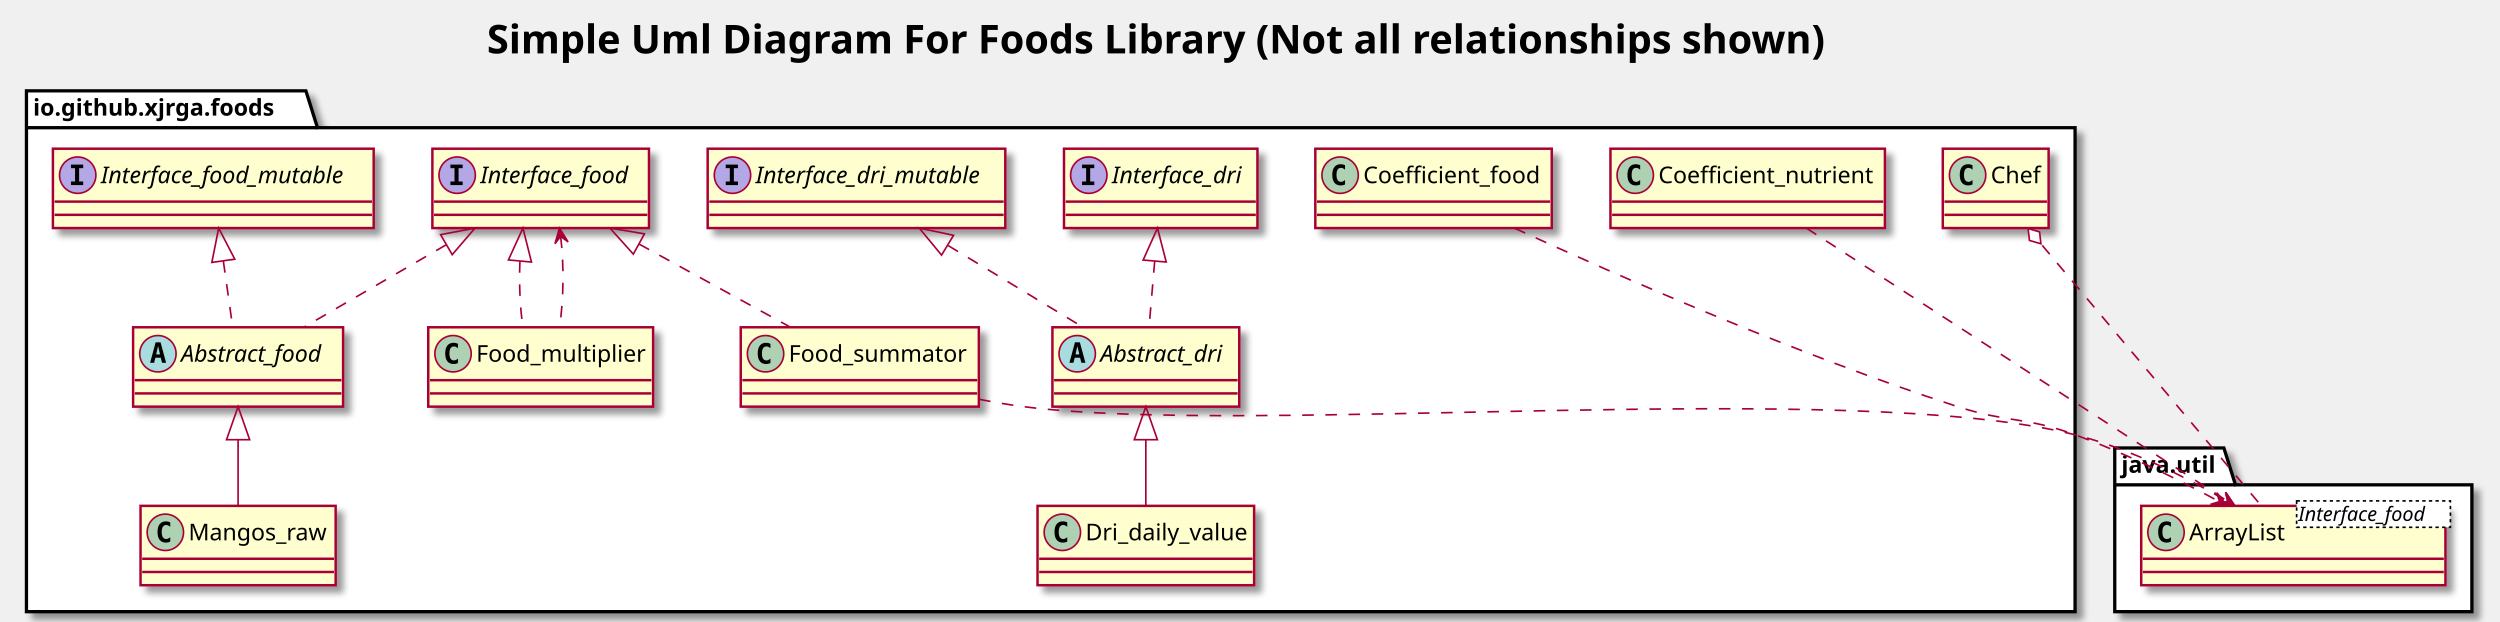
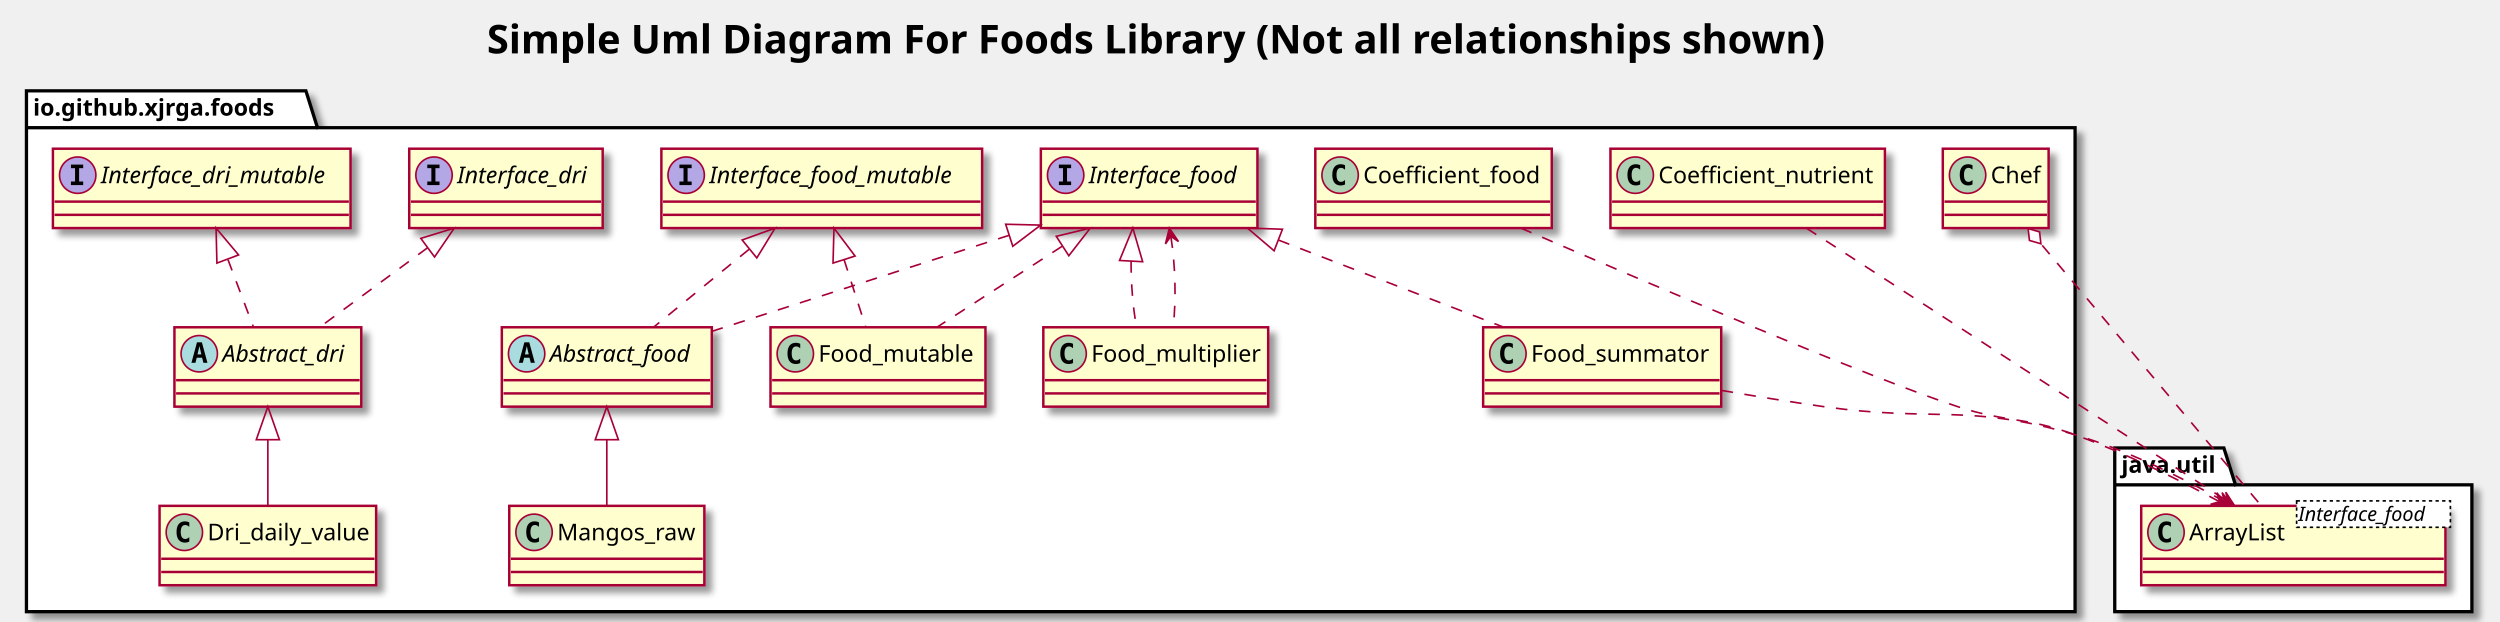
<svg xmlns="http://www.w3.org/2000/svg" contentScriptType="application/ecmascript" contentStyleType="text/css" height="376px" preserveAspectRatio="none" style="width:1512px;height:376px;" version="1.1" viewBox="0 0 1512 376" width="1512px" zoomAndPan="magnify">
  <defs>
-     <filter height="300%" id="f1iuk36d9wfezw" width="300%" x="-1" y="-1">
+     <filter height="300%" id="f1tmjwss0sq7zl" width="300%" x="-1" y="-1">
      <feGaussianBlur result="blurOut" stdDeviation="2.0" />
      <feColorMatrix in="blurOut" result="blurOut2" type="matrix" values="0 0 0 0 0 0 0 0 0 0 0 0 0 0 0 0 0 0 .4 0" />
      <feOffset dx="4.0" dy="4.0" in="blurOut2" result="blurOut3" />
      <feBlend in="SourceGraphic" in2="blurOut3" mode="normal" />
    </filter>
  </defs>
  <g>
    <rect fill="none" height="37.938" style="stroke:none;stroke-width:1.0;" width="919" x="289.5" y="5" />
    <text fill="#000000" font-family="sans-serif" font-size="24" font-weight="bold" lengthAdjust="spacing" textLength="909" x="294.5" y="32.277">Simple Uml Diagram For Foods Library (Not all relationships shown)</text>
-     <polygon fill="#FFFFFF" filter="url(#f1iuk36d9wfezw)" points="1279,270.938,1345,270.938,1352,293.234,1495,293.234,1495,369.938,1279,369.938,1279,270.938" style="stroke:#000000;stroke-width:2.0;" />
+     <polygon fill="#FFFFFF" filter="url(#f1tmjwss0sq7zl)" points="1279,270.938,1345,270.938,1352,293.234,1495,293.234,1495,369.938,1279,369.938,1279,270.938" style="stroke:#000000;stroke-width:2.0;" />
    <line style="stroke:#000000;stroke-width:2.0;" x1="1279" x2="1352" y1="293.234" y2="293.234" />
    <text fill="#000000" font-family="sans-serif" font-size="14" font-weight="bold" lengthAdjust="spacing" textLength="60" x="1283" y="285.933">java.util</text>
-     <polygon fill="#FFFFFF" filter="url(#f1iuk36d9wfezw)" points="16,54.938,185,54.938,192,77.234,1255,77.234,1255,369.938,16,369.938,16,54.938" style="stroke:#000000;stroke-width:2.0;" />
+     <polygon fill="#FFFFFF" filter="url(#f1tmjwss0sq7zl)" points="16,54.938,185,54.938,192,77.234,1255,77.234,1255,369.938,16,369.938,16,54.938" style="stroke:#000000;stroke-width:2.0;" />
    <line style="stroke:#000000;stroke-width:2.0;" x1="16" x2="192" y1="77.234" y2="77.234" />
    <text fill="#000000" font-family="sans-serif" font-size="14" font-weight="bold" lengthAdjust="spacing" textLength="163" x="20" y="69.933">io.github.xjrga.foods</text>
-     <rect codeLine="8" fill="#FEFECE" filter="url(#f1iuk36d9wfezw)" height="48" id="java.util.ArrayList" style="stroke:#A80036;stroke-width:1.5;" width="184" x="1295" y="305.938" />
+     <rect codeLine="8" fill="#FEFECE" filter="url(#f1tmjwss0sq7zl)" height="48" id="java.util.ArrayList" style="stroke:#A80036;stroke-width:1.5;" width="184" x="1295" y="305.938" />
    <ellipse cx="1310" cy="321.938" fill="#ADD1B2" rx="11" ry="11" style="stroke:#A80036;stroke-width:1.0;" />
    <path d="M1312.969,327.578 Q1312.391,327.875 1311.75,328.016 Q1311.109,328.172 1310.406,328.172 Q1307.906,328.172 1306.578,326.531 Q1305.266,324.875 1305.266,321.75 Q1305.266,318.625 1306.578,316.969 Q1307.906,315.312 1310.406,315.312 Q1311.109,315.312 1311.75,315.469 Q1312.406,315.625 1312.969,315.922 L1312.969,318.641 Q1312.344,318.062 1311.75,317.797 Q1311.156,317.516 1310.531,317.516 Q1309.188,317.516 1308.5,318.594 Q1307.812,319.656 1307.812,321.75 Q1307.812,323.844 1308.5,324.922 Q1309.188,325.984 1310.531,325.984 Q1311.156,325.984 1311.75,325.719 Q1312.344,325.438 1312.969,324.859 L1312.969,327.578 Z " fill="#000000" />
    <text fill="#000000" font-family="sans-serif" font-size="14" lengthAdjust="spacing" textLength="57" x="1324" y="326.784">ArrayList</text>
    <rect fill="#FFFFFF" height="15.969" style="stroke:#000000;stroke-width:1.0;stroke-dasharray:2.0,2.0;" width="93" x="1389" y="302.938" />
    <text fill="#000000" font-family="sans-serif" font-size="12" font-style="italic" lengthAdjust="spacing" textLength="91" x="1390" y="315.076">Interface_food</text>
    <line style="stroke:#A80036;stroke-width:1.5;" x1="1296" x2="1478" y1="337.938" y2="337.938" />
    <line style="stroke:#A80036;stroke-width:1.5;" x1="1296" x2="1478" y1="345.938" y2="345.938" />
-     <rect codeLine="9" fill="#FEFECE" filter="url(#f1iuk36d9wfezw)" height="48" id="io.github.xjrga.foods.Interface_dri" style="stroke:#A80036;stroke-width:1.5;" width="117" x="643.5" y="89.938" />
-     <ellipse cx="658.5" cy="105.938" fill="#B4A7E5" rx="11" ry="11" style="stroke:#A80036;stroke-width:1.0;" />
-     <path d="M654.422,101.703 L654.422,99.547 L661.812,99.547 L661.812,101.703 L659.344,101.703 L659.344,109.781 L661.812,109.781 L661.812,111.938 L654.422,111.938 L654.422,109.781 L656.891,109.781 L656.891,101.703 L654.422,101.703 Z " fill="#000000" />
-     <text fill="#000000" font-family="sans-serif" font-size="14" font-style="italic" lengthAdjust="spacing" textLength="85" x="672.5" y="110.784">Interface_dri</text>
-     <line style="stroke:#A80036;stroke-width:1.5;" x1="644.5" x2="759.5" y1="121.938" y2="121.938" />
-     <line style="stroke:#A80036;stroke-width:1.5;" x1="644.5" x2="759.5" y1="129.938" y2="129.938" />
-     <rect codeLine="10" fill="#FEFECE" filter="url(#f1iuk36d9wfezw)" height="48" id="io.github.xjrga.foods.Interface_dri_mutable" style="stroke:#A80036;stroke-width:1.5;" width="180" x="428" y="89.938" />
-     <ellipse cx="443" cy="105.938" fill="#B4A7E5" rx="11" ry="11" style="stroke:#A80036;stroke-width:1.0;" />
-     <path d="M438.922,101.703 L438.922,99.547 L446.312,99.547 L446.312,101.703 L443.844,101.703 L443.844,109.781 L446.312,109.781 L446.312,111.938 L438.922,111.938 L438.922,109.781 L441.391,109.781 L441.391,101.703 L438.922,101.703 Z " fill="#000000" />
-     <text fill="#000000" font-family="sans-serif" font-size="14" font-style="italic" lengthAdjust="spacing" textLength="148" x="457" y="110.784">Interface_dri_mutable</text>
-     <line style="stroke:#A80036;stroke-width:1.5;" x1="429" x2="607" y1="121.938" y2="121.938" />
-     <line style="stroke:#A80036;stroke-width:1.5;" x1="429" x2="607" y1="129.938" y2="129.938" />
-     <rect codeLine="11" fill="#FEFECE" filter="url(#f1iuk36d9wfezw)" height="48" id="io.github.xjrga.foods.Interface_food" style="stroke:#A80036;stroke-width:1.5;" width="131" x="261.5" y="89.938" />
-     <ellipse cx="276.5" cy="105.938" fill="#B4A7E5" rx="11" ry="11" style="stroke:#A80036;stroke-width:1.0;" />
-     <path d="M272.422,101.703 L272.422,99.547 L279.812,99.547 L279.812,101.703 L277.344,101.703 L277.344,109.781 L279.812,109.781 L279.812,111.938 L272.422,111.938 L272.422,109.781 L274.891,109.781 L274.891,101.703 L272.422,101.703 Z " fill="#000000" />
-     <text fill="#000000" font-family="sans-serif" font-size="14" font-style="italic" lengthAdjust="spacing" textLength="99" x="290.5" y="110.784">Interface_food</text>
-     <line style="stroke:#A80036;stroke-width:1.5;" x1="262.5" x2="391.5" y1="121.938" y2="121.938" />
-     <line style="stroke:#A80036;stroke-width:1.5;" x1="262.5" x2="391.5" y1="129.938" y2="129.938" />
-     <rect codeLine="12" fill="#FEFECE" filter="url(#f1iuk36d9wfezw)" height="48" id="io.github.xjrga.foods.Interface_food_mutable" style="stroke:#A80036;stroke-width:1.5;" width="194" x="32" y="89.938" />
+     <rect codeLine="9" fill="#FEFECE" filter="url(#f1tmjwss0sq7zl)" height="48" id="io.github.xjrga.foods.Interface_dri" style="stroke:#A80036;stroke-width:1.5;" width="117" x="247.5" y="89.938" />
+     <ellipse cx="262.5" cy="105.938" fill="#B4A7E5" rx="11" ry="11" style="stroke:#A80036;stroke-width:1.0;" />
+     <path d="M258.422,101.703 L258.422,99.547 L265.812,99.547 L265.812,101.703 L263.344,101.703 L263.344,109.781 L265.812,109.781 L265.812,111.938 L258.422,111.938 L258.422,109.781 L260.891,109.781 L260.891,101.703 L258.422,101.703 Z " fill="#000000" />
+     <text fill="#000000" font-family="sans-serif" font-size="14" font-style="italic" lengthAdjust="spacing" textLength="85" x="276.5" y="110.784">Interface_dri</text>
+     <line style="stroke:#A80036;stroke-width:1.5;" x1="248.5" x2="363.5" y1="121.938" y2="121.938" />
+     <line style="stroke:#A80036;stroke-width:1.5;" x1="248.5" x2="363.5" y1="129.938" y2="129.938" />
+     <rect codeLine="10" fill="#FEFECE" filter="url(#f1tmjwss0sq7zl)" height="48" id="io.github.xjrga.foods.Interface_dri_mutable" style="stroke:#A80036;stroke-width:1.5;" width="180" x="32" y="89.938" />
    <ellipse cx="47" cy="105.938" fill="#B4A7E5" rx="11" ry="11" style="stroke:#A80036;stroke-width:1.0;" />
    <path d="M42.922,101.703 L42.922,99.547 L50.312,99.547 L50.312,101.703 L47.844,101.703 L47.844,109.781 L50.312,109.781 L50.312,111.938 L42.922,111.938 L42.922,109.781 L45.391,109.781 L45.391,101.703 L42.922,101.703 Z " fill="#000000" />
-     <text fill="#000000" font-family="sans-serif" font-size="14" font-style="italic" lengthAdjust="spacing" textLength="162" x="61" y="110.784">Interface_food_mutable</text>
-     <line style="stroke:#A80036;stroke-width:1.5;" x1="33" x2="225" y1="121.938" y2="121.938" />
-     <line style="stroke:#A80036;stroke-width:1.5;" x1="33" x2="225" y1="129.938" y2="129.938" />
-     <rect codeLine="14" fill="#FEFECE" filter="url(#f1iuk36d9wfezw)" height="48" id="io.github.xjrga.foods.Abstract_dri" style="stroke:#A80036;stroke-width:1.5;" width="113" x="636.5" y="197.938" />
-     <ellipse cx="651.5" cy="213.938" fill="#A9DCDF" rx="11" ry="11" style="stroke:#A80036;stroke-width:1.0;" />
-     <path d="M651.609,209.281 L650.453,214.359 L652.781,214.359 L651.609,209.281 Z M650.125,207.047 L653.109,207.047 L656.469,219.438 L654.016,219.438 L653.25,216.375 L649.969,216.375 L649.219,219.438 L646.781,219.438 L650.125,207.047 Z " fill="#000000" />
-     <text fill="#000000" font-family="sans-serif" font-size="14" font-style="italic" lengthAdjust="spacing" textLength="81" x="665.5" y="218.784">Abstract_dri</text>
-     <line style="stroke:#A80036;stroke-width:1.5;" x1="637.5" x2="748.5" y1="229.938" y2="229.938" />
-     <line style="stroke:#A80036;stroke-width:1.5;" x1="637.5" x2="748.5" y1="237.938" y2="237.938" />
-     <rect codeLine="16" fill="#FEFECE" filter="url(#f1iuk36d9wfezw)" height="48" id="io.github.xjrga.foods.Abstract_food" style="stroke:#A80036;stroke-width:1.5;" width="127" x="80.5" y="197.938" />
-     <ellipse cx="95.5" cy="213.938" fill="#A9DCDF" rx="11" ry="11" style="stroke:#A80036;stroke-width:1.0;" />
-     <path d="M95.609,209.281 L94.453,214.359 L96.781,214.359 L95.609,209.281 Z M94.125,207.047 L97.109,207.047 L100.469,219.438 L98.016,219.438 L97.25,216.375 L93.969,216.375 L93.219,219.438 L90.781,219.438 L94.125,207.047 Z " fill="#000000" />
-     <text fill="#000000" font-family="sans-serif" font-size="14" font-style="italic" lengthAdjust="spacing" textLength="95" x="109.5" y="218.784">Abstract_food</text>
-     <line style="stroke:#A80036;stroke-width:1.5;" x1="81.5" x2="206.5" y1="229.938" y2="229.938" />
-     <line style="stroke:#A80036;stroke-width:1.5;" x1="81.5" x2="206.5" y1="237.938" y2="237.938" />
-     <rect codeLine="17" fill="#FEFECE" filter="url(#f1iuk36d9wfezw)" height="48" id="io.github.xjrga.foods.Food_multiplier" style="stroke:#A80036;stroke-width:1.5;" width="136" x="259" y="197.938" />
-     <ellipse cx="274" cy="213.938" fill="#ADD1B2" rx="11" ry="11" style="stroke:#A80036;stroke-width:1.0;" />
-     <path d="M276.969,219.578 Q276.391,219.875 275.75,220.016 Q275.109,220.172 274.406,220.172 Q271.906,220.172 270.578,218.531 Q269.266,216.875 269.266,213.75 Q269.266,210.625 270.578,208.969 Q271.906,207.312 274.406,207.312 Q275.109,207.312 275.75,207.469 Q276.406,207.625 276.969,207.922 L276.969,210.641 Q276.344,210.062 275.75,209.797 Q275.156,209.516 274.531,209.516 Q273.188,209.516 272.5,210.594 Q271.812,211.656 271.812,213.75 Q271.812,215.844 272.5,216.922 Q273.188,217.984 274.531,217.984 Q275.156,217.984 275.75,217.719 Q276.344,217.438 276.969,216.859 L276.969,219.578 Z " fill="#000000" />
-     <text fill="#000000" font-family="sans-serif" font-size="14" lengthAdjust="spacing" textLength="104" x="288" y="218.784">Food_multiplier</text>
-     <line style="stroke:#A80036;stroke-width:1.5;" x1="260" x2="394" y1="229.938" y2="229.938" />
-     <line style="stroke:#A80036;stroke-width:1.5;" x1="260" x2="394" y1="237.938" y2="237.938" />
-     <rect codeLine="18" fill="#FEFECE" filter="url(#f1iuk36d9wfezw)" height="48" id="io.github.xjrga.foods.Food_summator" style="stroke:#A80036;stroke-width:1.5;" width="144" x="448" y="197.938" />
-     <ellipse cx="463" cy="213.938" fill="#ADD1B2" rx="11" ry="11" style="stroke:#A80036;stroke-width:1.0;" />
-     <path d="M465.969,219.578 Q465.391,219.875 464.75,220.016 Q464.109,220.172 463.406,220.172 Q460.906,220.172 459.578,218.531 Q458.266,216.875 458.266,213.75 Q458.266,210.625 459.578,208.969 Q460.906,207.312 463.406,207.312 Q464.109,207.312 464.75,207.469 Q465.406,207.625 465.969,207.922 L465.969,210.641 Q465.344,210.062 464.75,209.797 Q464.156,209.516 463.531,209.516 Q462.188,209.516 461.5,210.594 Q460.812,211.656 460.812,213.75 Q460.812,215.844 461.5,216.922 Q462.188,217.984 463.531,217.984 Q464.156,217.984 464.75,217.719 Q465.344,217.438 465.969,216.859 L465.969,219.578 Z " fill="#000000" />
-     <text fill="#000000" font-family="sans-serif" font-size="14" lengthAdjust="spacing" textLength="112" x="477" y="218.784">Food_summator</text>
-     <line style="stroke:#A80036;stroke-width:1.5;" x1="449" x2="591" y1="229.938" y2="229.938" />
-     <line style="stroke:#A80036;stroke-width:1.5;" x1="449" x2="591" y1="237.938" y2="237.938" />
-     <rect codeLine="19" fill="#FEFECE" filter="url(#f1iuk36d9wfezw)" height="48" id="io.github.xjrga.foods.Mangos_raw" style="stroke:#A80036;stroke-width:1.5;" width="118" x="85" y="305.938" />
-     <ellipse cx="100" cy="321.938" fill="#ADD1B2" rx="11" ry="11" style="stroke:#A80036;stroke-width:1.0;" />
-     <path d="M102.969,327.578 Q102.391,327.875 101.75,328.016 Q101.109,328.172 100.406,328.172 Q97.906,328.172 96.578,326.531 Q95.266,324.875 95.266,321.75 Q95.266,318.625 96.578,316.969 Q97.906,315.312 100.406,315.312 Q101.109,315.312 101.75,315.469 Q102.406,315.625 102.969,315.922 L102.969,318.641 Q102.344,318.062 101.75,317.797 Q101.156,317.516 100.531,317.516 Q99.188,317.516 98.5,318.594 Q97.812,319.656 97.812,321.75 Q97.812,323.844 98.5,324.922 Q99.188,325.984 100.531,325.984 Q101.156,325.984 101.75,325.719 Q102.344,325.438 102.969,324.859 L102.969,327.578 Z " fill="#000000" />
-     <text fill="#000000" font-family="sans-serif" font-size="14" lengthAdjust="spacing" textLength="86" x="114" y="326.784">Mangos_raw</text>
-     <line style="stroke:#A80036;stroke-width:1.5;" x1="86" x2="202" y1="337.938" y2="337.938" />
-     <line style="stroke:#A80036;stroke-width:1.5;" x1="86" x2="202" y1="345.938" y2="345.938" />
-     <rect codeLine="20" fill="#FEFECE" filter="url(#f1iuk36d9wfezw)" height="48" id="io.github.xjrga.foods.Dri_daily_value" style="stroke:#A80036;stroke-width:1.5;" width="131" x="627.5" y="305.938" />
-     <ellipse cx="642.5" cy="321.938" fill="#ADD1B2" rx="11" ry="11" style="stroke:#A80036;stroke-width:1.0;" />
-     <path d="M645.469,327.578 Q644.891,327.875 644.25,328.016 Q643.609,328.172 642.906,328.172 Q640.406,328.172 639.078,326.531 Q637.766,324.875 637.766,321.75 Q637.766,318.625 639.078,316.969 Q640.406,315.312 642.906,315.312 Q643.609,315.312 644.25,315.469 Q644.906,315.625 645.469,315.922 L645.469,318.641 Q644.844,318.062 644.25,317.797 Q643.656,317.516 643.031,317.516 Q641.688,317.516 641,318.594 Q640.312,319.656 640.312,321.75 Q640.312,323.844 641,324.922 Q641.688,325.984 643.031,325.984 Q643.656,325.984 644.25,325.719 Q644.844,325.438 645.469,324.859 L645.469,327.578 Z " fill="#000000" />
-     <text fill="#000000" font-family="sans-serif" font-size="14" lengthAdjust="spacing" textLength="99" x="656.5" y="326.784">Dri_daily_value</text>
-     <line style="stroke:#A80036;stroke-width:1.5;" x1="628.5" x2="757.5" y1="337.938" y2="337.938" />
-     <line style="stroke:#A80036;stroke-width:1.5;" x1="628.5" x2="757.5" y1="345.938" y2="345.938" />
-     <rect fill="#FEFECE" filter="url(#f1iuk36d9wfezw)" height="48" id="io.github.xjrga.foods.Coefficient_food" style="stroke:#A80036;stroke-width:1.5;" width="143" x="795.5" y="89.938" />
+     <text fill="#000000" font-family="sans-serif" font-size="14" font-style="italic" lengthAdjust="spacing" textLength="148" x="61" y="110.784">Interface_dri_mutable</text>
+     <line style="stroke:#A80036;stroke-width:1.5;" x1="33" x2="211" y1="121.938" y2="121.938" />
+     <line style="stroke:#A80036;stroke-width:1.5;" x1="33" x2="211" y1="129.938" y2="129.938" />
+     <rect codeLine="11" fill="#FEFECE" filter="url(#f1tmjwss0sq7zl)" height="48" id="io.github.xjrga.foods.Interface_food" style="stroke:#A80036;stroke-width:1.5;" width="131" x="629.5" y="89.938" />
+     <ellipse cx="644.5" cy="105.938" fill="#B4A7E5" rx="11" ry="11" style="stroke:#A80036;stroke-width:1.0;" />
+     <path d="M640.422,101.703 L640.422,99.547 L647.812,99.547 L647.812,101.703 L645.344,101.703 L645.344,109.781 L647.812,109.781 L647.812,111.938 L640.422,111.938 L640.422,109.781 L642.891,109.781 L642.891,101.703 L640.422,101.703 Z " fill="#000000" />
+     <text fill="#000000" font-family="sans-serif" font-size="14" font-style="italic" lengthAdjust="spacing" textLength="99" x="658.5" y="110.784">Interface_food</text>
+     <line style="stroke:#A80036;stroke-width:1.5;" x1="630.5" x2="759.5" y1="121.938" y2="121.938" />
+     <line style="stroke:#A80036;stroke-width:1.5;" x1="630.5" x2="759.5" y1="129.938" y2="129.938" />
+     <rect codeLine="12" fill="#FEFECE" filter="url(#f1tmjwss0sq7zl)" height="48" id="io.github.xjrga.foods.Interface_food_mutable" style="stroke:#A80036;stroke-width:1.5;" width="194" x="400" y="89.938" />
+     <ellipse cx="415" cy="105.938" fill="#B4A7E5" rx="11" ry="11" style="stroke:#A80036;stroke-width:1.0;" />
+     <path d="M410.922,101.703 L410.922,99.547 L418.312,99.547 L418.312,101.703 L415.844,101.703 L415.844,109.781 L418.312,109.781 L418.312,111.938 L410.922,111.938 L410.922,109.781 L413.391,109.781 L413.391,101.703 L410.922,101.703 Z " fill="#000000" />
+     <text fill="#000000" font-family="sans-serif" font-size="14" font-style="italic" lengthAdjust="spacing" textLength="162" x="429" y="110.784">Interface_food_mutable</text>
+     <line style="stroke:#A80036;stroke-width:1.5;" x1="401" x2="593" y1="121.938" y2="121.938" />
+     <line style="stroke:#A80036;stroke-width:1.5;" x1="401" x2="593" y1="129.938" y2="129.938" />
+     <rect codeLine="14" fill="#FEFECE" filter="url(#f1tmjwss0sq7zl)" height="48" id="io.github.xjrga.foods.Abstract_dri" style="stroke:#A80036;stroke-width:1.5;" width="113" x="105.5" y="197.938" />
+     <ellipse cx="120.5" cy="213.938" fill="#A9DCDF" rx="11" ry="11" style="stroke:#A80036;stroke-width:1.0;" />
+     <path d="M120.609,209.281 L119.453,214.359 L121.781,214.359 L120.609,209.281 Z M119.125,207.047 L122.109,207.047 L125.469,219.438 L123.016,219.438 L122.25,216.375 L118.969,216.375 L118.219,219.438 L115.781,219.438 L119.125,207.047 Z " fill="#000000" />
+     <text fill="#000000" font-family="sans-serif" font-size="14" font-style="italic" lengthAdjust="spacing" textLength="81" x="134.5" y="218.784">Abstract_dri</text>
+     <line style="stroke:#A80036;stroke-width:1.5;" x1="106.5" x2="217.5" y1="229.938" y2="229.938" />
+     <line style="stroke:#A80036;stroke-width:1.5;" x1="106.5" x2="217.5" y1="237.938" y2="237.938" />
+     <rect codeLine="16" fill="#FEFECE" filter="url(#f1tmjwss0sq7zl)" height="48" id="io.github.xjrga.foods.Abstract_food" style="stroke:#A80036;stroke-width:1.5;" width="127" x="303.5" y="197.938" />
+     <ellipse cx="318.5" cy="213.938" fill="#A9DCDF" rx="11" ry="11" style="stroke:#A80036;stroke-width:1.0;" />
+     <path d="M318.609,209.281 L317.453,214.359 L319.781,214.359 L318.609,209.281 Z M317.125,207.047 L320.109,207.047 L323.469,219.438 L321.016,219.438 L320.25,216.375 L316.969,216.375 L316.219,219.438 L313.781,219.438 L317.125,207.047 Z " fill="#000000" />
+     <text fill="#000000" font-family="sans-serif" font-size="14" font-style="italic" lengthAdjust="spacing" textLength="95" x="332.5" y="218.784">Abstract_food</text>
+     <line style="stroke:#A80036;stroke-width:1.5;" x1="304.5" x2="429.5" y1="229.938" y2="229.938" />
+     <line style="stroke:#A80036;stroke-width:1.5;" x1="304.5" x2="429.5" y1="237.938" y2="237.938" />
+     <rect codeLine="18" fill="#FEFECE" filter="url(#f1tmjwss0sq7zl)" height="48" id="io.github.xjrga.foods.Food_mutable" style="stroke:#A80036;stroke-width:1.5;" width="130" x="466" y="197.938" />
+     <ellipse cx="481" cy="213.938" fill="#ADD1B2" rx="11" ry="11" style="stroke:#A80036;stroke-width:1.0;" />
+     <path d="M483.969,219.578 Q483.391,219.875 482.75,220.016 Q482.109,220.172 481.406,220.172 Q478.906,220.172 477.578,218.531 Q476.266,216.875 476.266,213.75 Q476.266,210.625 477.578,208.969 Q478.906,207.312 481.406,207.312 Q482.109,207.312 482.75,207.469 Q483.406,207.625 483.969,207.922 L483.969,210.641 Q483.344,210.062 482.75,209.797 Q482.156,209.516 481.531,209.516 Q480.188,209.516 479.5,210.594 Q478.812,211.656 478.812,213.75 Q478.812,215.844 479.5,216.922 Q480.188,217.984 481.531,217.984 Q482.156,217.984 482.75,217.719 Q483.344,217.438 483.969,216.859 L483.969,219.578 Z " fill="#000000" />
+     <text fill="#000000" font-family="sans-serif" font-size="14" lengthAdjust="spacing" textLength="98" x="495" y="218.784">Food_mutable</text>
+     <line style="stroke:#A80036;stroke-width:1.5;" x1="467" x2="595" y1="229.938" y2="229.938" />
+     <line style="stroke:#A80036;stroke-width:1.5;" x1="467" x2="595" y1="237.938" y2="237.938" />
+     <rect codeLine="19" fill="#FEFECE" filter="url(#f1tmjwss0sq7zl)" height="48" id="io.github.xjrga.foods.Food_multiplier" style="stroke:#A80036;stroke-width:1.5;" width="136" x="631" y="197.938" />
+     <ellipse cx="646" cy="213.938" fill="#ADD1B2" rx="11" ry="11" style="stroke:#A80036;stroke-width:1.0;" />
+     <path d="M648.969,219.578 Q648.391,219.875 647.75,220.016 Q647.109,220.172 646.406,220.172 Q643.906,220.172 642.578,218.531 Q641.266,216.875 641.266,213.75 Q641.266,210.625 642.578,208.969 Q643.906,207.312 646.406,207.312 Q647.109,207.312 647.75,207.469 Q648.406,207.625 648.969,207.922 L648.969,210.641 Q648.344,210.062 647.75,209.797 Q647.156,209.516 646.531,209.516 Q645.188,209.516 644.5,210.594 Q643.812,211.656 643.812,213.75 Q643.812,215.844 644.5,216.922 Q645.188,217.984 646.531,217.984 Q647.156,217.984 647.75,217.719 Q648.344,217.438 648.969,216.859 L648.969,219.578 Z " fill="#000000" />
+     <text fill="#000000" font-family="sans-serif" font-size="14" lengthAdjust="spacing" textLength="104" x="660" y="218.784">Food_multiplier</text>
+     <line style="stroke:#A80036;stroke-width:1.5;" x1="632" x2="766" y1="229.938" y2="229.938" />
+     <line style="stroke:#A80036;stroke-width:1.5;" x1="632" x2="766" y1="237.938" y2="237.938" />
+     <rect codeLine="20" fill="#FEFECE" filter="url(#f1tmjwss0sq7zl)" height="48" id="io.github.xjrga.foods.Food_summator" style="stroke:#A80036;stroke-width:1.5;" width="144" x="897" y="197.938" />
+     <ellipse cx="912" cy="213.938" fill="#ADD1B2" rx="11" ry="11" style="stroke:#A80036;stroke-width:1.0;" />
+     <path d="M914.969,219.578 Q914.391,219.875 913.75,220.016 Q913.109,220.172 912.406,220.172 Q909.906,220.172 908.578,218.531 Q907.266,216.875 907.266,213.75 Q907.266,210.625 908.578,208.969 Q909.906,207.312 912.406,207.312 Q913.109,207.312 913.75,207.469 Q914.406,207.625 914.969,207.922 L914.969,210.641 Q914.344,210.062 913.75,209.797 Q913.156,209.516 912.531,209.516 Q911.188,209.516 910.5,210.594 Q909.812,211.656 909.812,213.75 Q909.812,215.844 910.5,216.922 Q911.188,217.984 912.531,217.984 Q913.156,217.984 913.75,217.719 Q914.344,217.438 914.969,216.859 L914.969,219.578 Z " fill="#000000" />
+     <text fill="#000000" font-family="sans-serif" font-size="14" lengthAdjust="spacing" textLength="112" x="926" y="218.784">Food_summator</text>
+     <line style="stroke:#A80036;stroke-width:1.5;" x1="898" x2="1040" y1="229.938" y2="229.938" />
+     <line style="stroke:#A80036;stroke-width:1.5;" x1="898" x2="1040" y1="237.938" y2="237.938" />
+     <rect codeLine="21" fill="#FEFECE" filter="url(#f1tmjwss0sq7zl)" height="48" id="io.github.xjrga.foods.Mangos_raw" style="stroke:#A80036;stroke-width:1.5;" width="118" x="308" y="305.938" />
+     <ellipse cx="323" cy="321.938" fill="#ADD1B2" rx="11" ry="11" style="stroke:#A80036;stroke-width:1.0;" />
+     <path d="M325.969,327.578 Q325.391,327.875 324.75,328.016 Q324.109,328.172 323.406,328.172 Q320.906,328.172 319.578,326.531 Q318.266,324.875 318.266,321.75 Q318.266,318.625 319.578,316.969 Q320.906,315.312 323.406,315.312 Q324.109,315.312 324.75,315.469 Q325.406,315.625 325.969,315.922 L325.969,318.641 Q325.344,318.062 324.75,317.797 Q324.156,317.516 323.531,317.516 Q322.188,317.516 321.5,318.594 Q320.812,319.656 320.812,321.75 Q320.812,323.844 321.5,324.922 Q322.188,325.984 323.531,325.984 Q324.156,325.984 324.75,325.719 Q325.344,325.438 325.969,324.859 L325.969,327.578 Z " fill="#000000" />
+     <text fill="#000000" font-family="sans-serif" font-size="14" lengthAdjust="spacing" textLength="86" x="337" y="326.784">Mangos_raw</text>
+     <line style="stroke:#A80036;stroke-width:1.5;" x1="309" x2="425" y1="337.938" y2="337.938" />
+     <line style="stroke:#A80036;stroke-width:1.5;" x1="309" x2="425" y1="345.938" y2="345.938" />
+     <rect codeLine="22" fill="#FEFECE" filter="url(#f1tmjwss0sq7zl)" height="48" id="io.github.xjrga.foods.Dri_daily_value" style="stroke:#A80036;stroke-width:1.5;" width="131" x="96.5" y="305.938" />
+     <ellipse cx="111.5" cy="321.938" fill="#ADD1B2" rx="11" ry="11" style="stroke:#A80036;stroke-width:1.0;" />
+     <path d="M114.469,327.578 Q113.891,327.875 113.25,328.016 Q112.609,328.172 111.906,328.172 Q109.406,328.172 108.078,326.531 Q106.766,324.875 106.766,321.75 Q106.766,318.625 108.078,316.969 Q109.406,315.312 111.906,315.312 Q112.609,315.312 113.25,315.469 Q113.906,315.625 114.469,315.922 L114.469,318.641 Q113.844,318.062 113.25,317.797 Q112.656,317.516 112.031,317.516 Q110.688,317.516 110,318.594 Q109.312,319.656 109.312,321.75 Q109.312,323.844 110,324.922 Q110.688,325.984 112.031,325.984 Q112.656,325.984 113.25,325.719 Q113.844,325.438 114.469,324.859 L114.469,327.578 Z " fill="#000000" />
+     <text fill="#000000" font-family="sans-serif" font-size="14" lengthAdjust="spacing" textLength="99" x="125.5" y="326.784">Dri_daily_value</text>
+     <line style="stroke:#A80036;stroke-width:1.5;" x1="97.5" x2="226.5" y1="337.938" y2="337.938" />
+     <line style="stroke:#A80036;stroke-width:1.5;" x1="97.5" x2="226.5" y1="345.938" y2="345.938" />
+     <rect fill="#FEFECE" filter="url(#f1tmjwss0sq7zl)" height="48" id="io.github.xjrga.foods.Coefficient_food" style="stroke:#A80036;stroke-width:1.5;" width="143" x="795.5" y="89.938" />
    <ellipse cx="810.5" cy="105.938" fill="#ADD1B2" rx="11" ry="11" style="stroke:#A80036;stroke-width:1.0;" />
    <path d="M813.469,111.578 Q812.891,111.875 812.25,112.016 Q811.609,112.172 810.906,112.172 Q808.406,112.172 807.078,110.531 Q805.766,108.875 805.766,105.75 Q805.766,102.625 807.078,100.969 Q808.406,99.312 810.906,99.312 Q811.609,99.312 812.25,99.469 Q812.906,99.625 813.469,99.922 L813.469,102.641 Q812.844,102.062 812.25,101.797 Q811.656,101.516 811.031,101.516 Q809.688,101.516 809,102.594 Q808.312,103.656 808.312,105.75 Q808.312,107.844 809,108.922 Q809.688,109.984 811.031,109.984 Q811.656,109.984 812.25,109.719 Q812.844,109.438 813.469,108.859 L813.469,111.578 Z " fill="#000000" />
    <text fill="#000000" font-family="sans-serif" font-size="14" lengthAdjust="spacing" textLength="111" x="824.5" y="110.784">Coefficient_food</text>
    <line style="stroke:#A80036;stroke-width:1.5;" x1="796.5" x2="937.5" y1="121.938" y2="121.938" />
    <line style="stroke:#A80036;stroke-width:1.5;" x1="796.5" x2="937.5" y1="129.938" y2="129.938" />
-     <rect fill="#FEFECE" filter="url(#f1iuk36d9wfezw)" height="48" id="io.github.xjrga.foods.Coefficient_nutrient" style="stroke:#A80036;stroke-width:1.5;" width="166" x="974" y="89.938" />
+     <rect fill="#FEFECE" filter="url(#f1tmjwss0sq7zl)" height="48" id="io.github.xjrga.foods.Coefficient_nutrient" style="stroke:#A80036;stroke-width:1.5;" width="166" x="974" y="89.938" />
    <ellipse cx="989" cy="105.938" fill="#ADD1B2" rx="11" ry="11" style="stroke:#A80036;stroke-width:1.0;" />
    <path d="M991.969,111.578 Q991.391,111.875 990.75,112.016 Q990.109,112.172 989.406,112.172 Q986.906,112.172 985.578,110.531 Q984.266,108.875 984.266,105.75 Q984.266,102.625 985.578,100.969 Q986.906,99.312 989.406,99.312 Q990.109,99.312 990.75,99.469 Q991.406,99.625 991.969,99.922 L991.969,102.641 Q991.344,102.062 990.75,101.797 Q990.156,101.516 989.531,101.516 Q988.188,101.516 987.5,102.594 Q986.812,103.656 986.812,105.75 Q986.812,107.844 987.5,108.922 Q988.188,109.984 989.531,109.984 Q990.156,109.984 990.75,109.719 Q991.344,109.438 991.969,108.859 L991.969,111.578 Z " fill="#000000" />
    <text fill="#000000" font-family="sans-serif" font-size="14" lengthAdjust="spacing" textLength="134" x="1003" y="110.784">Coefficient_nutrient</text>
    <line style="stroke:#A80036;stroke-width:1.5;" x1="975" x2="1139" y1="121.938" y2="121.938" />
    <line style="stroke:#A80036;stroke-width:1.5;" x1="975" x2="1139" y1="129.938" y2="129.938" />
-     <rect fill="#FEFECE" filter="url(#f1iuk36d9wfezw)" height="48" id="io.github.xjrga.foods.Chef" style="stroke:#A80036;stroke-width:1.5;" width="64" x="1175" y="89.938" />
+     <rect fill="#FEFECE" filter="url(#f1tmjwss0sq7zl)" height="48" id="io.github.xjrga.foods.Chef" style="stroke:#A80036;stroke-width:1.5;" width="64" x="1175" y="89.938" />
    <ellipse cx="1190" cy="105.938" fill="#ADD1B2" rx="11" ry="11" style="stroke:#A80036;stroke-width:1.0;" />
    <path d="M1192.969,111.578 Q1192.391,111.875 1191.75,112.016 Q1191.109,112.172 1190.406,112.172 Q1187.906,112.172 1186.578,110.531 Q1185.266,108.875 1185.266,105.75 Q1185.266,102.625 1186.578,100.969 Q1187.906,99.312 1190.406,99.312 Q1191.109,99.312 1191.75,99.469 Q1192.406,99.625 1192.969,99.922 L1192.969,102.641 Q1192.344,102.062 1191.75,101.797 Q1191.156,101.516 1190.531,101.516 Q1189.188,101.516 1188.5,102.594 Q1187.812,103.656 1187.812,105.75 Q1187.812,107.844 1188.5,108.922 Q1189.188,109.984 1190.531,109.984 Q1191.156,109.984 1191.75,109.719 Q1192.344,109.438 1192.969,108.859 L1192.969,111.578 Z " fill="#000000" />
    <text fill="#000000" font-family="sans-serif" font-size="14" lengthAdjust="spacing" textLength="32" x="1204" y="110.784">Chef</text>
    <line style="stroke:#A80036;stroke-width:1.5;" x1="1176" x2="1238" y1="121.938" y2="121.938" />
    <line style="stroke:#A80036;stroke-width:1.5;" x1="1176" x2="1238" y1="129.938" y2="129.938" />
-     <path d="M698.35,157.958 C697.2,171.518 695.97,185.977 694.98,197.618 " fill="none" id="io.github.xjrga.foods.Interface_dri-backto-io.github.xjrga.foods.Abstract_dri" style="stroke:#A80036;stroke-width:1.0;stroke-dasharray:7.0,7.0;" />
-     <polygon fill="none" points="691.38,157.278,700.05,137.938,705.33,158.458,691.38,157.278" style="stroke:#A80036;stroke-width:1.0;" />
-     <path d="M573.44,148.518 C599.94,164.567 630.99,183.377 654.8,197.798 " fill="none" id="io.github.xjrga.foods.Interface_dri_mutable-backto-io.github.xjrga.foods.Abstract_dri" style="stroke:#A80036;stroke-width:1.0;stroke-dasharray:7.0,7.0;" />
-     <polygon fill="none" points="569.45,154.287,555.97,137.938,576.71,142.308,569.45,154.287" style="stroke:#A80036;stroke-width:1.0;" />
-     <path d="M269.82,148.058 C241.94,164.208 209.09,183.238 183.95,197.798 " fill="none" id="io.github.xjrga.foods.Interface_food-backto-io.github.xjrga.foods.Abstract_food" style="stroke:#A80036;stroke-width:1.0;stroke-dasharray:7.0,7.0;" />
-     <polygon fill="none" points="266.48,141.907,287.29,137.938,273.49,154.018,266.48,141.907" style="stroke:#A80036;stroke-width:1.0;" />
-     <path d="M135.09,157.958 C137.01,171.518 139.05,185.977 140.7,197.618 " fill="none" id="io.github.xjrga.foods.Interface_food_mutable-backto-io.github.xjrga.foods.Abstract_food" style="stroke:#A80036;stroke-width:1.0;stroke-dasharray:7.0,7.0;" />
-     <polygon fill="none" points="128.13,158.718,132.25,137.938,141.99,156.757,128.13,158.718" style="stroke:#A80036;stroke-width:1.0;" />
-     <path d="M314.45,157.958 C313.9,171.518 314.49,185.977 316.23,197.618 " fill="none" id="io.github.xjrga.foods.Interface_food-backto-io.github.xjrga.foods.Food_multiplier" style="stroke:#A80036;stroke-width:1.0;stroke-dasharray:7.0,7.0;" />
-     <polygon fill="none" points="307.49,157.218,316.27,137.938,321.43,158.488,307.49,157.218" style="stroke:#A80036;stroke-width:1.0;" />
-     <path codeLine="21" d="M339.08,143.067 C341.18,160.088 340.95,181.537 338.41,197.618 " fill="none" id="io.github.xjrga.foods.Interface_food-backto-io.github.xjrga.foods.Food_multiplier-1" style="stroke:#A80036;stroke-width:1.0;stroke-dasharray:7.0,7.0;" />
-     <polygon fill="#A80036" points="338.36,137.938,335.658,147.408,339.059,142.888,343.579,146.29,338.36,137.938" style="stroke:#A80036;stroke-width:1.0;" />
-     <path d="M386.47,147.597 C416.05,163.847 451.1,183.097 477.87,197.798 " fill="none" id="io.github.xjrga.foods.Interface_food-backto-io.github.xjrga.foods.Food_summator" style="stroke:#A80036;stroke-width:1.0;stroke-dasharray:7.0,7.0;" />
-     <polygon fill="none" points="383.04,153.697,368.88,137.938,389.78,141.428,383.04,153.697" style="stroke:#A80036;stroke-width:1.0;" />
-     <path d="M144,265.957 C144,279.517 144,293.978 144,305.618 " fill="none" id="io.github.xjrga.foods.Abstract_food-backto-io.github.xjrga.foods.Mangos_raw" style="stroke:#A80036;stroke-width:1.0;" />
-     <polygon fill="none" points="137,265.938,144,245.938,151,265.938,137,265.938" style="stroke:#A80036;stroke-width:1.0;" />
-     <path d="M693,265.957 C693,279.517 693,293.978 693,305.618 " fill="none" id="io.github.xjrga.foods.Abstract_dri-backto-io.github.xjrga.foods.Dri_daily_value" style="stroke:#A80036;stroke-width:1.0;" />
-     <polygon fill="none" points="686,265.938,693,245.938,700,265.938,686,265.938" style="stroke:#A80036;stroke-width:1.0;" />
-     <path codeLine="22" d="M592.15,241.468 C601.14,243.257 610.25,244.817 619,245.938 C759.24,263.918 1117.84,228.618 1255,262.938 C1287.89,271.168 1322.06,288.527 1347.38,303.377 " fill="none" id="io.github.xjrga.foods.Food_summator-to-java.util.ArrayList" style="stroke:#A80036;stroke-width:1.0;stroke-dasharray:7.0,7.0;" />
-     <polygon fill="#A80036" points="1351.69,305.928,1345.999,297.889,1347.392,303.372,1341.91,304.765,1351.69,305.928" style="stroke:#A80036;stroke-width:1.0;" />
-     <path codeLine="23" d="M916.06,138.037 C977.6,166.357 1086.85,214.447 1184,245.938 C1214.87,255.938 1224.51,251.827 1255,262.938 C1285.03,273.877 1317.13,289.827 1342.16,303.308 " fill="none" id="io.github.xjrga.foods.Coefficient_food-to-java.util.ArrayList" style="stroke:#A80036;stroke-width:1.0;stroke-dasharray:7.0,7.0;" />
+     <path d="M258.54,149.877 C237.24,165.548 212.7,183.618 193.68,197.618 " fill="none" id="io.github.xjrga.foods.Interface_dri-backto-io.github.xjrga.foods.Abstract_dri" style="stroke:#A80036;stroke-width:1.0;stroke-dasharray:7.0,7.0;" />
+     <polygon fill="none" points="254.5,144.157,274.75,137.938,262.8,155.428,254.5,144.157" style="stroke:#A80036;stroke-width:1.0;" />
+     <path d="M137.87,156.998 C143.09,170.827 148.7,185.697 153.2,197.618 " fill="none" id="io.github.xjrga.foods.Interface_dri_mutable-backto-io.github.xjrga.foods.Abstract_dri" style="stroke:#A80036;stroke-width:1.0;stroke-dasharray:7.0,7.0;" />
+     <polygon fill="none" points="131.19,159.118,130.68,137.938,144.29,154.178,131.19,159.118" style="stroke:#A80036;stroke-width:1.0;" />
+     <path d="M610.3,142.308 C554.17,160.447 481.72,183.868 430.52,200.407 " fill="none" id="io.github.xjrga.foods.Interface_food-backto-io.github.xjrga.foods.Abstract_food" style="stroke:#A80036;stroke-width:1.0;stroke-dasharray:7.0,7.0;" />
+     <polygon fill="none" points="608.23,135.627,629.41,136.137,612.53,148.947,608.23,135.627" style="stroke:#A80036;stroke-width:1.0;" />
+     <path d="M453.01,150.808 C434.05,166.268 412.43,183.898 395.6,197.618 " fill="none" id="io.github.xjrga.foods.Interface_food_mutable-backto-io.github.xjrga.foods.Abstract_food" style="stroke:#A80036;stroke-width:1.0;stroke-dasharray:7.0,7.0;" />
+     <polygon fill="none" points="448.87,145.148,468.79,137.938,457.72,155.998,448.87,145.148" style="stroke:#A80036;stroke-width:1.0;" />
+     <path d="M642.32,148.988 C617.65,164.928 588.9,183.518 566.8,197.798 " fill="none" id="io.github.xjrga.foods.Interface_food-backto-io.github.xjrga.foods.Food_mutable" style="stroke:#A80036;stroke-width:1.0;stroke-dasharray:7.0,7.0;" />
+     <polygon fill="none" points="638.82,142.917,659.41,137.938,646.42,154.678,638.82,142.917" style="stroke:#A80036;stroke-width:1.0;" />
+     <path d="M510.49,156.998 C514.93,170.827 519.7,185.697 523.52,197.618 " fill="none" id="io.github.xjrga.foods.Interface_food_mutable-backto-io.github.xjrga.foods.Food_mutable" style="stroke:#A80036;stroke-width:1.0;stroke-dasharray:7.0,7.0;" />
+     <polygon fill="none" points="503.82,159.118,504.38,137.938,517.15,154.847,503.82,159.118" style="stroke:#A80036;stroke-width:1.0;" />
+     <path d="M684.08,157.958 C684.03,171.518 685.17,185.977 687.35,197.618 " fill="none" id="io.github.xjrga.foods.Interface_food-backto-io.github.xjrga.foods.Food_multiplier" style="stroke:#A80036;stroke-width:1.0;stroke-dasharray:7.0,7.0;" />
+     <polygon fill="none" points="677.09,157.537,685.14,137.938,691.07,158.278,677.09,157.537" style="stroke:#A80036;stroke-width:1.0;" />
+     <path codeLine="23" d="M708.14,143.067 C710.88,160.088 711.46,181.537 709.53,197.618 " fill="none" id="io.github.xjrga.foods.Interface_food-backto-io.github.xjrga.foods.Food_multiplier-1" style="stroke:#A80036;stroke-width:1.0;stroke-dasharray:7.0,7.0;" />
+     <polygon fill="#A80036" points="707.22,137.938,704.875,147.503,708.104,142.859,712.749,146.088,707.22,137.938" style="stroke:#A80036;stroke-width:1.0;" />
+     <path d="M773.24,145.208 C816.46,161.928 869.3,182.368 909.19,197.798 " fill="none" id="io.github.xjrga.foods.Interface_food-backto-io.github.xjrga.foods.Food_summator" style="stroke:#A80036;stroke-width:1.0;stroke-dasharray:7.0,7.0;" />
+     <polygon fill="none" points="770.58,151.688,754.45,137.938,775.63,138.627,770.58,151.688" style="stroke:#A80036;stroke-width:1.0;" />
+     <path d="M367,265.957 C367,279.517 367,293.978 367,305.618 " fill="none" id="io.github.xjrga.foods.Abstract_food-backto-io.github.xjrga.foods.Mangos_raw" style="stroke:#A80036;stroke-width:1.0;" />
+     <polygon fill="none" points="360,265.938,367,245.938,374,265.938,360,265.938" style="stroke:#A80036;stroke-width:1.0;" />
+     <path d="M162,265.957 C162,279.517 162,293.978 162,305.618 " fill="none" id="io.github.xjrga.foods.Abstract_dri-backto-io.github.xjrga.foods.Dri_daily_value" style="stroke:#A80036;stroke-width:1.0;" />
+     <polygon fill="none" points="155,265.938,162,245.938,169,265.938,155,265.938" style="stroke:#A80036;stroke-width:1.0;" />
+     <path codeLine="24" d="M1041.2,236.127 C1061.18,239.558 1082.9,243.088 1103,245.938 C1170.31,255.468 1189.81,243.657 1255,262.938 C1286.69,272.308 1319.95,288.988 1345.16,303.238 " fill="none" id="io.github.xjrga.foods.Food_summator-to-java.util.ArrayList" style="stroke:#A80036;stroke-width:1.0;stroke-dasharray:7.0,7.0;" />
+     <polygon fill="#A80036" points="1349.77,305.868,1343.926,297.94,1345.424,303.394,1339.969,304.893,1349.77,305.868" style="stroke:#A80036;stroke-width:1.0;" />
+     <path codeLine="25" d="M919.8,137.938 C995.87,170.877 1132.8,229.347 1184,245.938 C1214.87,255.938 1224.51,251.827 1255,262.938 C1285.03,273.877 1317.13,289.827 1342.16,303.308 " fill="none" id="io.github.xjrga.foods.Coefficient_food-to-java.util.ArrayList" style="stroke:#A80036;stroke-width:1.0;stroke-dasharray:7.0,7.0;" />
    <polygon fill="#A80036" points="1346.75,305.788,1340.745,297.981,1342.354,303.404,1336.932,305.014,1346.75,305.788" style="stroke:#A80036;stroke-width:1.0;" />
-     <path codeLine="24" d="M1092.63,138.048 C1154.64,178.257 1281.98,260.837 1346.95,302.967 " fill="none" id="io.github.xjrga.foods.Coefficient_nutrient-to-java.util.ArrayList" style="stroke:#A80036;stroke-width:1.0;stroke-dasharray:7.0,7.0;" />
+     <path codeLine="26" d="M1092.63,138.048 C1154.64,178.257 1281.98,260.837 1346.95,302.967 " fill="none" id="io.github.xjrga.foods.Coefficient_nutrient-to-java.util.ArrayList" style="stroke:#A80036;stroke-width:1.0;stroke-dasharray:7.0,7.0;" />
    <polygon fill="#A80036" points="1351.52,305.928,1346.152,297.67,1347.327,303.204,1341.794,304.379,1351.52,305.928" style="stroke:#A80036;stroke-width:1.0;" />
-     <path codeLine="25" d="M1235.13,148.377 C1271.92,192.118 1335.45,267.647 1367.42,305.658 " fill="none" id="io.github.xjrga.foods.Chef-backto-java.util.ArrayList" style="stroke:#A80036;stroke-width:1.0;stroke-dasharray:7.0,7.0;" />
+     <path codeLine="27" d="M1235.13,148.377 C1271.92,192.118 1335.45,267.647 1367.42,305.658 " fill="none" id="io.github.xjrga.foods.Chef-backto-java.util.ArrayList" style="stroke:#A80036;stroke-width:1.0;stroke-dasharray:7.0,7.0;" />
    <polygon fill="#FFFFFF" points="1226.61,138.248,1227.409,145.414,1234.332,147.433,1233.533,140.266,1226.61,138.248" style="stroke:#A80036;stroke-width:1.0;" />
  </g>
</svg>
